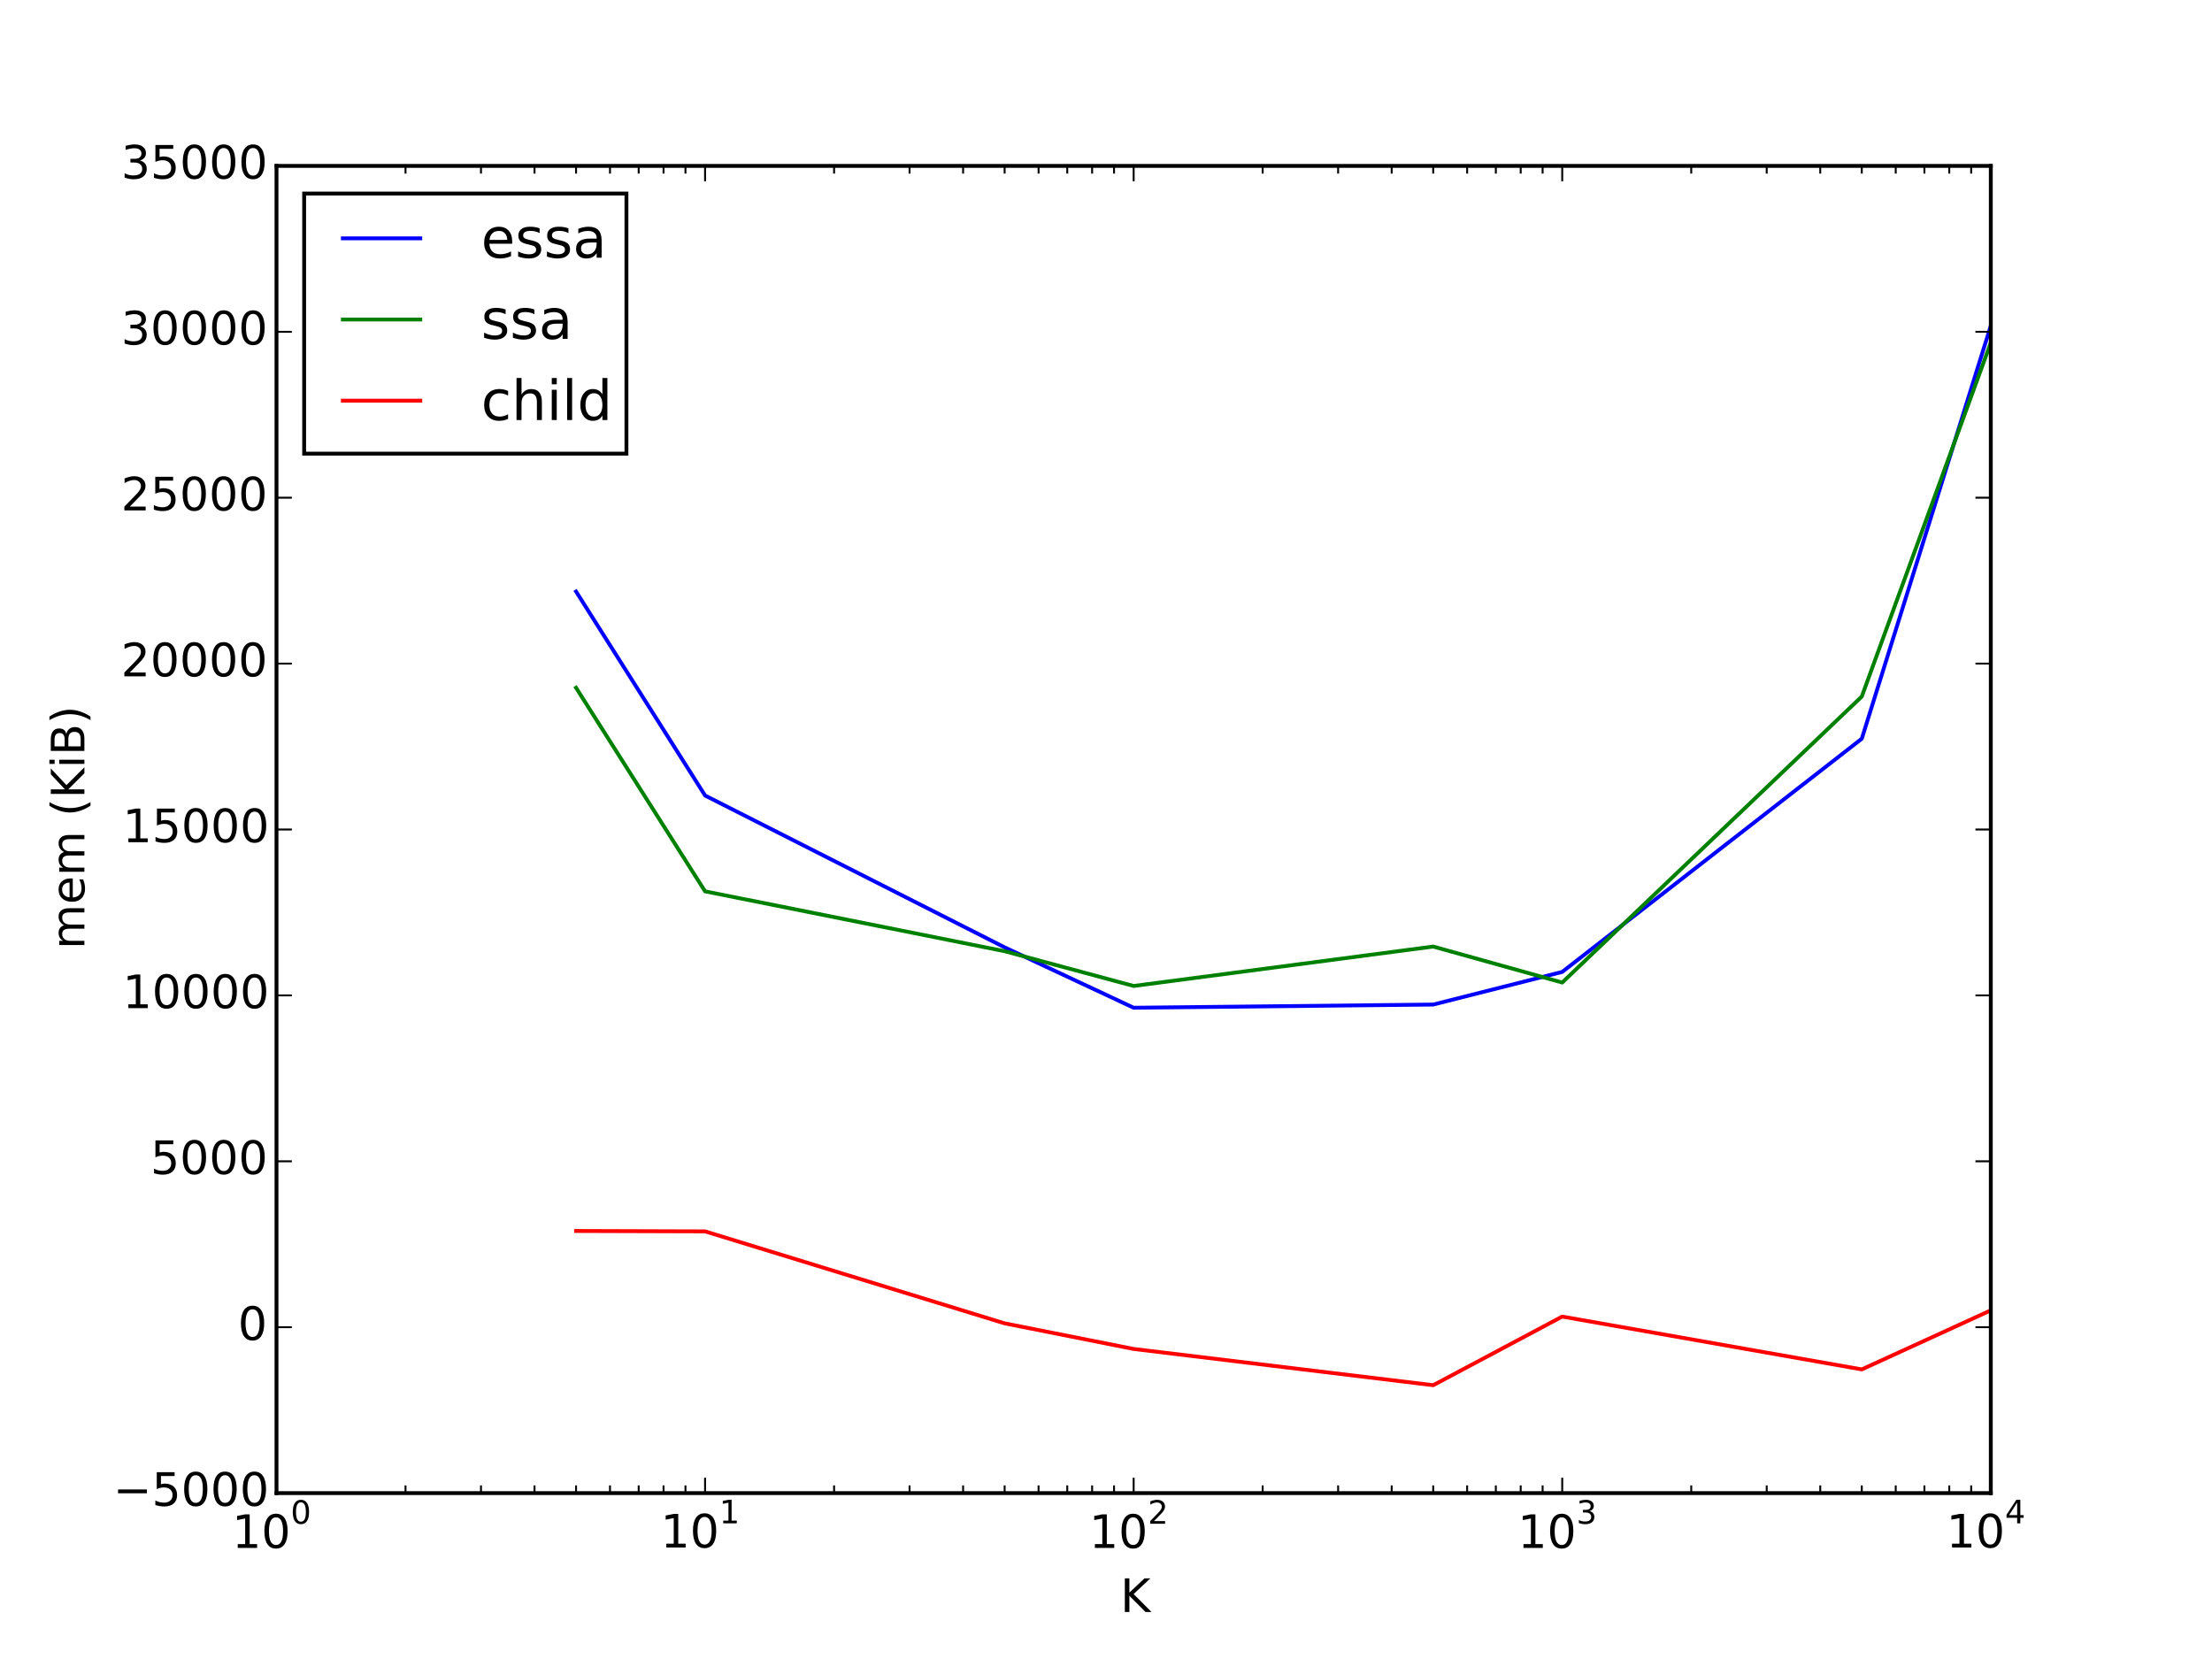
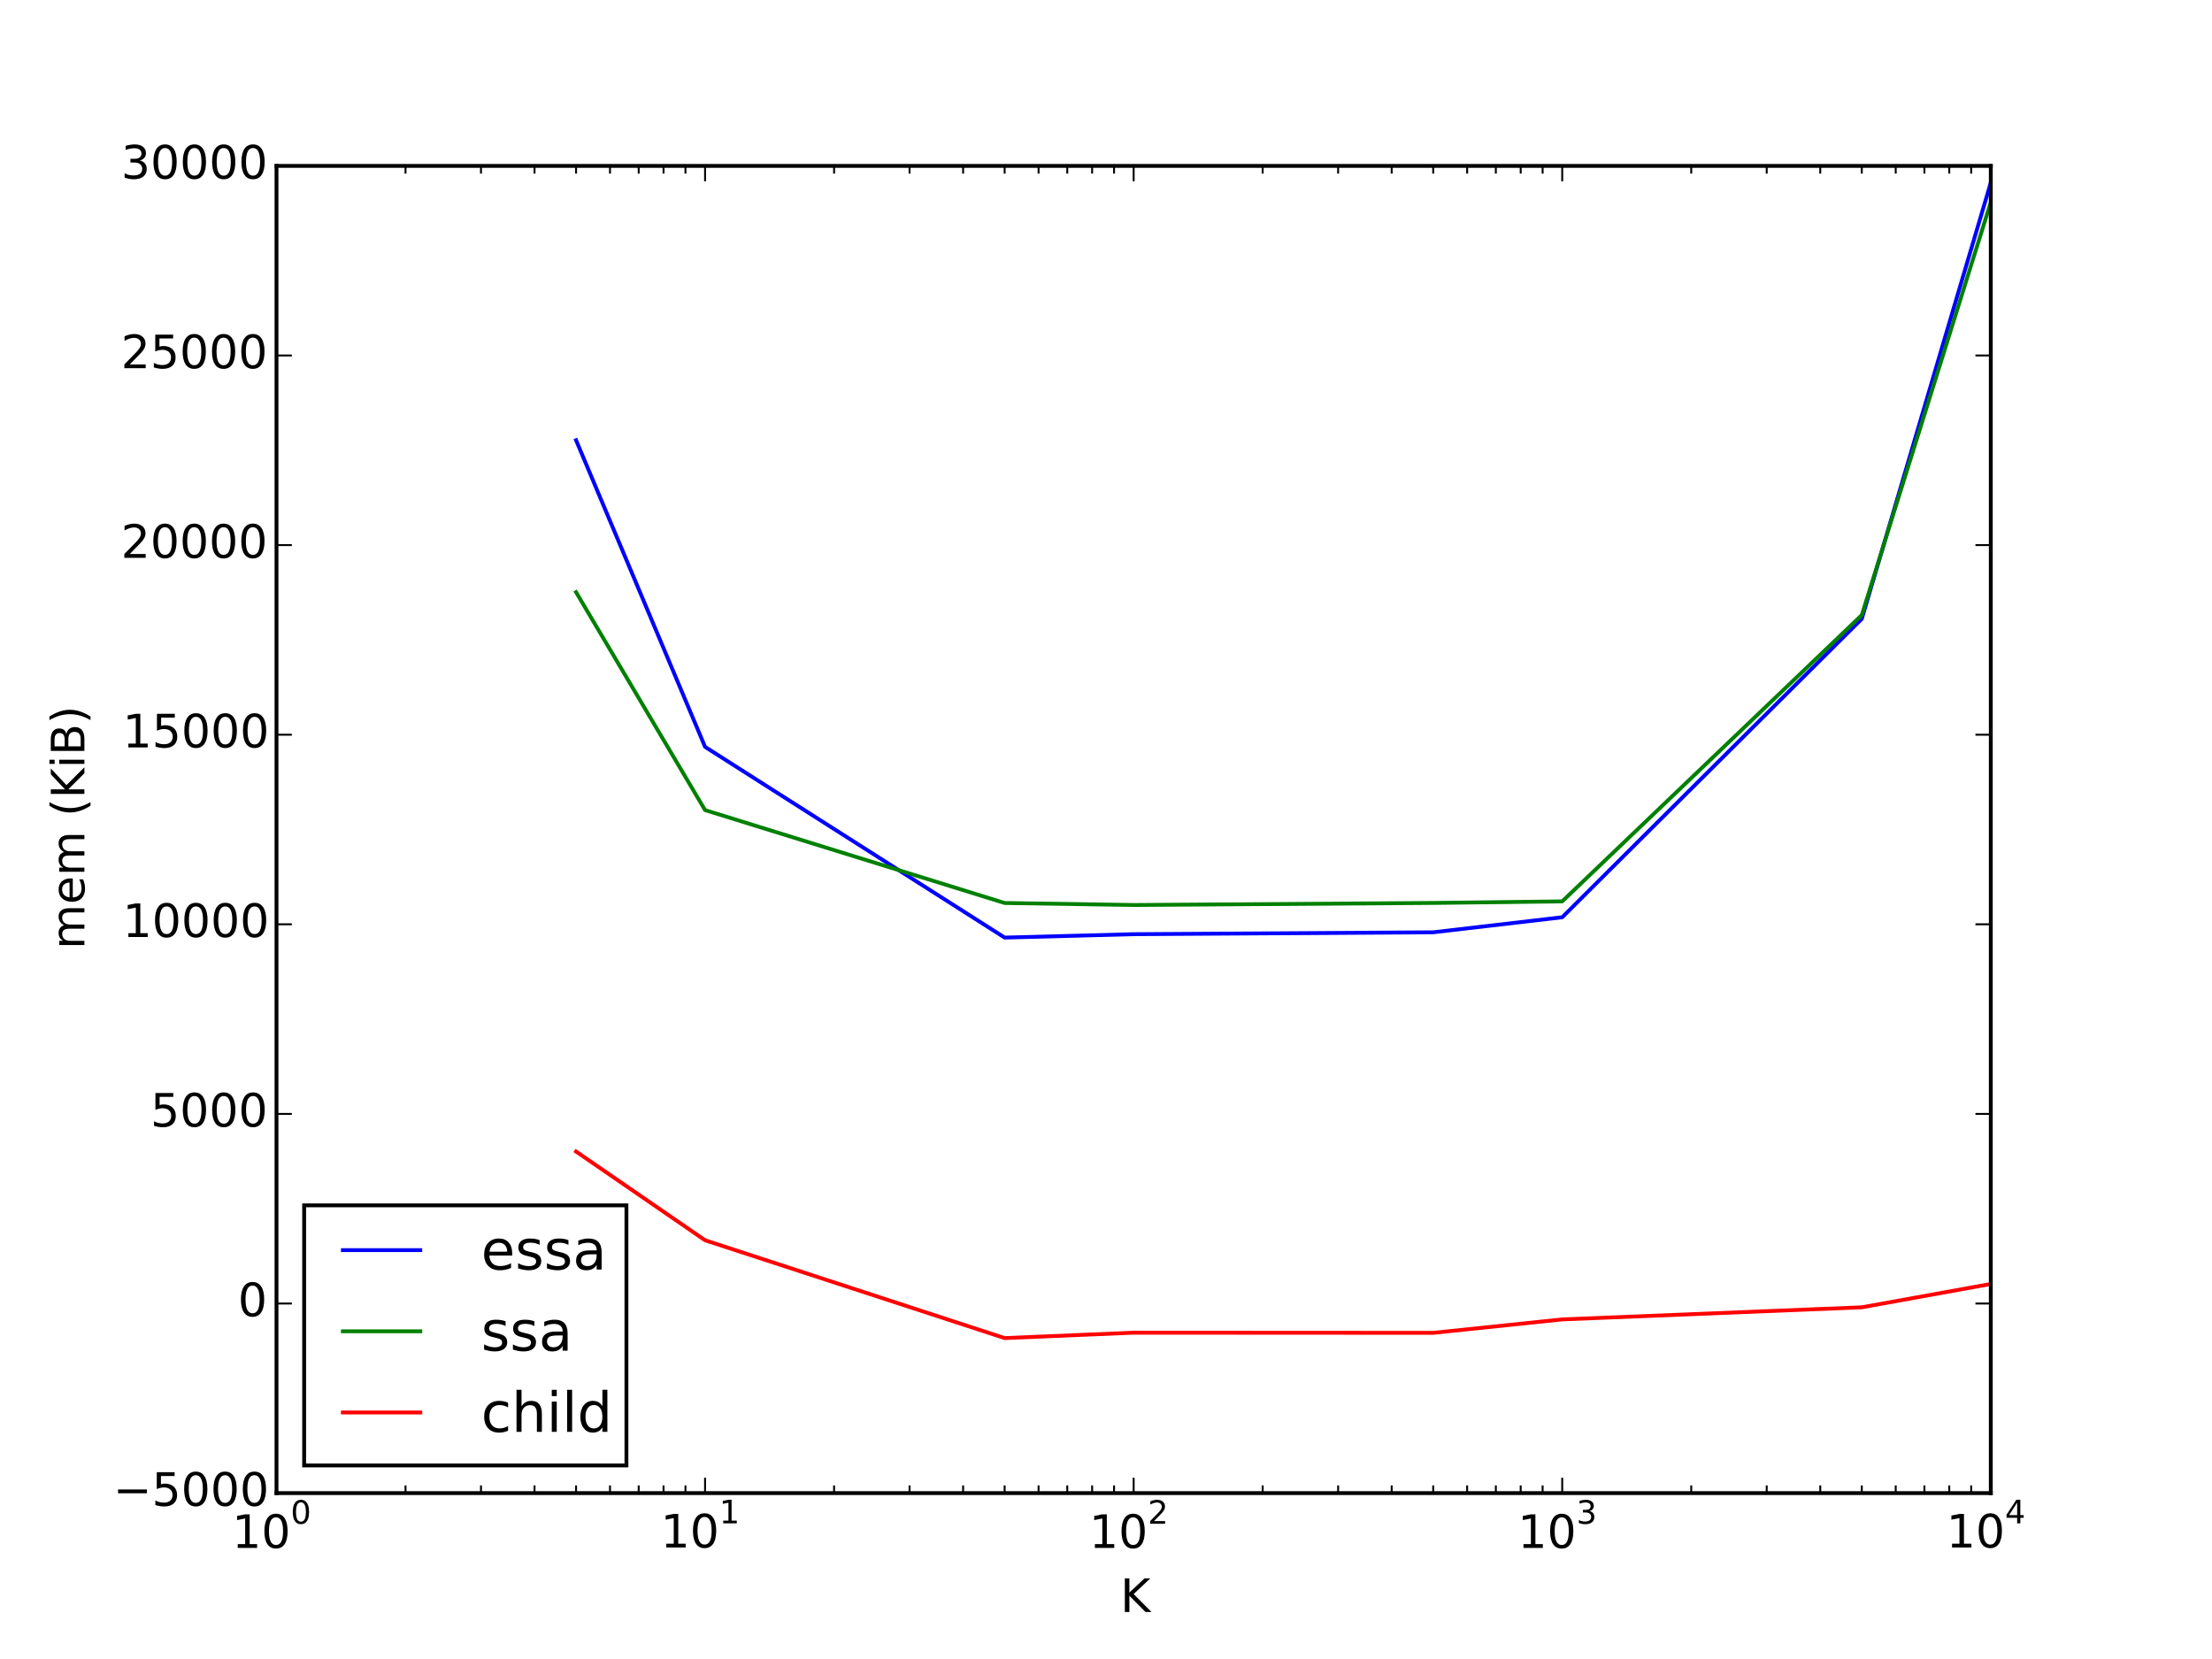
<svg xmlns="http://www.w3.org/2000/svg" xmlns:xlink="http://www.w3.org/1999/xlink" height="432pt" version="1.1" viewBox="0 0 576 432" width="576pt">
  <defs>
    <style type="text/css">
*{stroke-linecap:butt;stroke-linejoin:round;}
  </style>
  </defs>
  <g id="figure_1">
    <g id="patch_1">
      <path d=" M0 432 L576 432 L576 0 L0 0 z " style="fill:#ffffff;" />
    </g>
    <g id="axes_1">
      <g id="patch_2">
        <path d=" M72 388.8 L518.4 388.8 L518.4 43.2 L72 43.2 z " style="fill:#ffffff;" />
      </g>
      <g id="line2d_1">
-         <path clip-path="url(#p7ff5b81e1d)" d=" M150.005 154.034 L183.6 207.153 L261.605 246.689 L295.2 262.414 L373.205 261.585 L406.8 253.083 L484.805 192.361 L518.4 84.845" style="fill:none;stroke:#0000ff;stroke-linecap:square;" />
+         <path clip-path="url(#p7ff5b81e1d)" d=" M150.005 114.627 L183.6 194.49 L261.605 244.146 L295.2 243.261 L373.205 242.767 L406.8 238.853 L484.805 161.15 L518.4 47.56" style="fill:none;stroke:#0000ff;stroke-linecap:square;" />
      </g>
      <g id="line2d_2">
-         <path clip-path="url(#p7ff5b81e1d)" d=" M150.005 179.09 L183.6 232.105 L261.605 247.692 L295.2 256.746 L373.205 246.482 L406.8 255.848 L484.805 181.371 L518.4 89.234" style="fill:none;stroke:#008000;stroke-linecap:square;" />
+         <path clip-path="url(#p7ff5b81e1d)" d=" M150.005 154.199 L183.6 210.952 L261.605 235.14 L295.2 235.662 L373.205 235.125 L406.8 234.714 L484.805 160.159 L518.4 52.648" style="fill:none;stroke:#008000;stroke-linecap:square;" />
      </g>
      <g id="line2d_3">
-         <path clip-path="url(#p7ff5b81e1d)" d=" M150.005 320.544 L183.6 320.648 L261.605 344.598 L295.2 351.268 L373.205 360.703 L406.8 342.835 L484.805 356.59 L518.4 341.211" style="fill:none;stroke:#ff0000;stroke-linecap:square;" />
+         <path clip-path="url(#p7ff5b81e1d)" d=" M150.005 299.856 L183.6 322.966 L261.605 348.434 L295.2 347.028 L373.205 347.071 L406.8 343.568 L484.805 340.42 L518.4 334.341" style="fill:none;stroke:#ff0000;stroke-linecap:square;" />
      </g>
      <g id="patch_3">
        <path d=" M72 43.2 L518.4 43.2" style="fill:none;stroke:#000000;stroke-linecap:square;stroke-linejoin:miter;" />
      </g>
      <g id="patch_4">
        <path d=" M518.4 388.8 L518.4 43.2" style="fill:none;stroke:#000000;stroke-linecap:square;stroke-linejoin:miter;" />
      </g>
      <g id="patch_5">
        <path d=" M72 388.8 L518.4 388.8" style="fill:none;stroke:#000000;stroke-linecap:square;stroke-linejoin:miter;" />
      </g>
      <g id="patch_6">
        <path d=" M72 388.8 L72 43.2" style="fill:none;stroke:#000000;stroke-linecap:square;stroke-linejoin:miter;" />
      </g>
      <g id="matplotlib.axis_1">
        <g id="xtick_1">
          <g id="line2d_4">
            <defs>
              <path d=" M0 0 L0 -4" id="m93b0483c22" style="stroke:#000000;stroke-width:0.5;" />
            </defs>
            <g>
              <use style="stroke:#000000;stroke-width:0.5;" x="72.0" xlink:href="#m93b0483c22" y="388.8" />
            </g>
          </g>
          <g id="line2d_5">
            <defs>
              <path d=" M0 0 L0 4" id="m741efc42ff" style="stroke:#000000;stroke-width:0.5;" />
            </defs>
            <g>
              <use style="stroke:#000000;stroke-width:0.5;" x="72.0" xlink:href="#m741efc42ff" y="43.2" />
            </g>
          </g>
          <g id="text_1">
            <defs>
              <path d=" M31.781 66.406 Q24.172 66.406 20.328 58.906 Q16.5 51.422 16.5 36.375 Q16.5 21.391 20.328 13.891 Q24.172 6.391 31.781 6.391 Q39.453 6.391 43.281 13.891 Q47.125 21.391 47.125 36.375 Q47.125 51.422 43.281 58.906 Q39.453 66.406 31.781 66.406 M31.781 74.219 Q44.047 74.219 50.516 64.516 Q56.984 54.828 56.984 36.375 Q56.984 17.969 50.516 8.266 Q44.047 -1.422 31.781 -1.422 Q19.531 -1.422 13.062 8.266 Q6.594 17.969 6.594 36.375 Q6.594 54.828 13.062 64.516 Q19.531 74.219 31.781 74.219" id="BitstreamVeraSans-Roman-30" />
              <path d=" M12.406 8.297 L28.516 8.297 L28.516 63.922 L10.984 60.406 L10.984 69.391 L28.422 72.906 L38.281 72.906 L38.281 8.297 L54.391 8.297 L54.391 0 L12.406 0 z " id="BitstreamVeraSans-Roman-31" />
            </defs>
            <g transform="translate(60.42 403.1444)scale(0.12 -0.12)">
              <use transform="translate(0.0 0.546875)" xlink:href="#BitstreamVeraSans-Roman-31" />
              <use transform="translate(63.62305 0.546875)" xlink:href="#BitstreamVeraSans-Roman-30" />
              <use transform="translate(127.2461 53.04688)scale(0.7)" xlink:href="#BitstreamVeraSans-Roman-30" />
            </g>
          </g>
        </g>
        <g id="xtick_2">
          <g id="line2d_6">
            <g>
              <use style="stroke:#000000;stroke-width:0.5;" x="183.6" xlink:href="#m93b0483c22" y="388.8" />
            </g>
          </g>
          <g id="line2d_7">
            <g>
              <use style="stroke:#000000;stroke-width:0.5;" x="183.6" xlink:href="#m741efc42ff" y="43.2" />
            </g>
          </g>
          <g id="text_2">
            <g transform="translate(172.02 403.0244)scale(0.12 -0.12)">
              <use transform="translate(0.0 0.465625)" xlink:href="#BitstreamVeraSans-Roman-31" />
              <use transform="translate(63.62305 0.465625)" xlink:href="#BitstreamVeraSans-Roman-30" />
              <use transform="translate(127.2461 52.96563)scale(0.7)" xlink:href="#BitstreamVeraSans-Roman-31" />
            </g>
          </g>
        </g>
        <g id="xtick_3">
          <g id="line2d_8">
            <g>
              <use style="stroke:#000000;stroke-width:0.5;" x="295.2" xlink:href="#m93b0483c22" y="388.8" />
            </g>
          </g>
          <g id="line2d_9">
            <g>
              <use style="stroke:#000000;stroke-width:0.5;" x="295.2" xlink:href="#m741efc42ff" y="43.2" />
            </g>
          </g>
          <g id="text_3">
            <defs>
              <path d=" M19.188 8.297 L53.609 8.297 L53.609 0 L7.328 0 L7.328 8.297 Q12.938 14.109 22.625 23.891 Q32.328 33.688 34.812 36.531 Q39.547 41.844 41.422 45.531 Q43.312 49.219 43.312 52.781 Q43.312 58.594 39.234 62.25 Q35.156 65.922 28.609 65.922 Q23.969 65.922 18.812 64.312 Q13.672 62.703 7.812 59.422 L7.812 69.391 Q13.766 71.781 18.938 73 Q24.125 74.219 28.422 74.219 Q39.75 74.219 46.484 68.547 Q53.219 62.891 53.219 53.422 Q53.219 48.922 51.531 44.891 Q49.859 40.875 45.406 35.406 Q44.188 33.984 37.641 27.219 Q31.109 20.453 19.188 8.297" id="BitstreamVeraSans-Roman-32" />
            </defs>
            <g transform="translate(283.62 403.1444)scale(0.12 -0.12)">
              <use transform="translate(0.0 0.546875)" xlink:href="#BitstreamVeraSans-Roman-31" />
              <use transform="translate(63.62305 0.546875)" xlink:href="#BitstreamVeraSans-Roman-30" />
              <use transform="translate(127.2461 53.04688)scale(0.7)" xlink:href="#BitstreamVeraSans-Roman-32" />
            </g>
          </g>
        </g>
        <g id="xtick_4">
          <g id="line2d_10">
            <g>
              <use style="stroke:#000000;stroke-width:0.5;" x="406.8" xlink:href="#m93b0483c22" y="388.8" />
            </g>
          </g>
          <g id="line2d_11">
            <g>
              <use style="stroke:#000000;stroke-width:0.5;" x="406.8" xlink:href="#m741efc42ff" y="43.2" />
            </g>
          </g>
          <g id="text_4">
            <defs>
              <path d=" M40.578 39.312 Q47.656 37.797 51.625 33 Q55.609 28.219 55.609 21.188 Q55.609 10.406 48.188 4.484 Q40.766 -1.422 27.094 -1.422 Q22.516 -1.422 17.656 -0.516 Q12.797 0.391 7.625 2.203 L7.625 11.719 Q11.719 9.328 16.594 8.109 Q21.484 6.891 26.812 6.891 Q36.078 6.891 40.938 10.547 Q45.797 14.203 45.797 21.188 Q45.797 27.641 41.281 31.266 Q36.766 34.906 28.719 34.906 L20.219 34.906 L20.219 43.016 L29.109 43.016 Q36.375 43.016 40.234 45.922 Q44.094 48.828 44.094 54.297 Q44.094 59.906 40.109 62.906 Q36.141 65.922 28.719 65.922 Q24.656 65.922 20.016 65.031 Q15.375 64.156 9.812 62.312 L9.812 71.094 Q15.438 72.656 20.344 73.438 Q25.25 74.219 29.594 74.219 Q40.828 74.219 47.359 69.109 Q53.906 64.016 53.906 55.328 Q53.906 49.266 50.438 45.094 Q46.969 40.922 40.578 39.312" id="BitstreamVeraSans-Roman-33" />
            </defs>
            <g transform="translate(395.22 403.1444)scale(0.12 -0.12)">
              <use transform="translate(0.0 0.546875)" xlink:href="#BitstreamVeraSans-Roman-31" />
              <use transform="translate(63.62305 0.546875)" xlink:href="#BitstreamVeraSans-Roman-30" />
              <use transform="translate(127.2461 53.04688)scale(0.7)" xlink:href="#BitstreamVeraSans-Roman-33" />
            </g>
          </g>
        </g>
        <g id="xtick_5">
          <g id="line2d_12">
            <g>
              <use style="stroke:#000000;stroke-width:0.5;" x="518.4" xlink:href="#m93b0483c22" y="388.8" />
            </g>
          </g>
          <g id="line2d_13">
            <g>
              <use style="stroke:#000000;stroke-width:0.5;" x="518.4" xlink:href="#m741efc42ff" y="43.2" />
            </g>
          </g>
          <g id="text_5">
            <defs>
              <path d=" M37.797 64.312 L12.891 25.391 L37.797 25.391 z  M35.203 72.906 L47.609 72.906 L47.609 25.391 L58.016 25.391 L58.016 17.188 L47.609 17.188 L47.609 0 L37.797 0 L37.797 17.188 L4.891 17.188 L4.891 26.703 z " id="BitstreamVeraSans-Roman-34" />
            </defs>
            <g transform="translate(506.82 403.0244)scale(0.12 -0.12)">
              <use transform="translate(0.0 0.465625)" xlink:href="#BitstreamVeraSans-Roman-31" />
              <use transform="translate(63.62305 0.465625)" xlink:href="#BitstreamVeraSans-Roman-30" />
              <use transform="translate(127.2461 52.96563)scale(0.7)" xlink:href="#BitstreamVeraSans-Roman-34" />
            </g>
          </g>
        </g>
        <g id="xtick_6">
          <g id="line2d_14">
            <defs>
              <path d=" M0 0 L0 -2" id="m177f7580d0" style="stroke:#000000;stroke-width:0.5;" />
            </defs>
            <g>
              <use style="stroke:#000000;stroke-width:0.5;" x="105.595" xlink:href="#m177f7580d0" y="388.8" />
            </g>
          </g>
          <g id="line2d_15">
            <defs>
              <path d=" M0 0 L0 2" id="m5284c7e2a0" style="stroke:#000000;stroke-width:0.5;" />
            </defs>
            <g>
              <use style="stroke:#000000;stroke-width:0.5;" x="105.595" xlink:href="#m5284c7e2a0" y="43.2" />
            </g>
          </g>
        </g>
        <g id="xtick_7">
          <g id="line2d_16">
            <g>
              <use style="stroke:#000000;stroke-width:0.5;" x="125.247" xlink:href="#m177f7580d0" y="388.8" />
            </g>
          </g>
          <g id="line2d_17">
            <g>
              <use style="stroke:#000000;stroke-width:0.5;" x="125.247" xlink:href="#m5284c7e2a0" y="43.2" />
            </g>
          </g>
        </g>
        <g id="xtick_8">
          <g id="line2d_18">
            <g>
              <use style="stroke:#000000;stroke-width:0.5;" x="139.19" xlink:href="#m177f7580d0" y="388.8" />
            </g>
          </g>
          <g id="line2d_19">
            <g>
              <use style="stroke:#000000;stroke-width:0.5;" x="139.19" xlink:href="#m5284c7e2a0" y="43.2" />
            </g>
          </g>
        </g>
        <g id="xtick_9">
          <g id="line2d_20">
            <g>
              <use style="stroke:#000000;stroke-width:0.5;" x="150.005" xlink:href="#m177f7580d0" y="388.8" />
            </g>
          </g>
          <g id="line2d_21">
            <g>
              <use style="stroke:#000000;stroke-width:0.5;" x="150.005" xlink:href="#m5284c7e2a0" y="43.2" />
            </g>
          </g>
        </g>
        <g id="xtick_10">
          <g id="line2d_22">
            <g>
              <use style="stroke:#000000;stroke-width:0.5;" x="158.842" xlink:href="#m177f7580d0" y="388.8" />
            </g>
          </g>
          <g id="line2d_23">
            <g>
              <use style="stroke:#000000;stroke-width:0.5;" x="158.842" xlink:href="#m5284c7e2a0" y="43.2" />
            </g>
          </g>
        </g>
        <g id="xtick_11">
          <g id="line2d_24">
            <g>
              <use style="stroke:#000000;stroke-width:0.5;" x="166.313" xlink:href="#m177f7580d0" y="388.8" />
            </g>
          </g>
          <g id="line2d_25">
            <g>
              <use style="stroke:#000000;stroke-width:0.5;" x="166.313" xlink:href="#m5284c7e2a0" y="43.2" />
            </g>
          </g>
        </g>
        <g id="xtick_12">
          <g id="line2d_26">
            <g>
              <use style="stroke:#000000;stroke-width:0.5;" x="172.785" xlink:href="#m177f7580d0" y="388.8" />
            </g>
          </g>
          <g id="line2d_27">
            <g>
              <use style="stroke:#000000;stroke-width:0.5;" x="172.785" xlink:href="#m5284c7e2a0" y="43.2" />
            </g>
          </g>
        </g>
        <g id="xtick_13">
          <g id="line2d_28">
            <g>
              <use style="stroke:#000000;stroke-width:0.5;" x="178.493" xlink:href="#m177f7580d0" y="388.8" />
            </g>
          </g>
          <g id="line2d_29">
            <g>
              <use style="stroke:#000000;stroke-width:0.5;" x="178.493" xlink:href="#m5284c7e2a0" y="43.2" />
            </g>
          </g>
        </g>
        <g id="xtick_14">
          <g id="line2d_30">
            <g>
              <use style="stroke:#000000;stroke-width:0.5;" x="217.195" xlink:href="#m177f7580d0" y="388.8" />
            </g>
          </g>
          <g id="line2d_31">
            <g>
              <use style="stroke:#000000;stroke-width:0.5;" x="217.195" xlink:href="#m5284c7e2a0" y="43.2" />
            </g>
          </g>
        </g>
        <g id="xtick_15">
          <g id="line2d_32">
            <g>
              <use style="stroke:#000000;stroke-width:0.5;" x="236.847" xlink:href="#m177f7580d0" y="388.8" />
            </g>
          </g>
          <g id="line2d_33">
            <g>
              <use style="stroke:#000000;stroke-width:0.5;" x="236.847" xlink:href="#m5284c7e2a0" y="43.2" />
            </g>
          </g>
        </g>
        <g id="xtick_16">
          <g id="line2d_34">
            <g>
              <use style="stroke:#000000;stroke-width:0.5;" x="250.79" xlink:href="#m177f7580d0" y="388.8" />
            </g>
          </g>
          <g id="line2d_35">
            <g>
              <use style="stroke:#000000;stroke-width:0.5;" x="250.79" xlink:href="#m5284c7e2a0" y="43.2" />
            </g>
          </g>
        </g>
        <g id="xtick_17">
          <g id="line2d_36">
            <g>
              <use style="stroke:#000000;stroke-width:0.5;" x="261.605" xlink:href="#m177f7580d0" y="388.8" />
            </g>
          </g>
          <g id="line2d_37">
            <g>
              <use style="stroke:#000000;stroke-width:0.5;" x="261.605" xlink:href="#m5284c7e2a0" y="43.2" />
            </g>
          </g>
        </g>
        <g id="xtick_18">
          <g id="line2d_38">
            <g>
              <use style="stroke:#000000;stroke-width:0.5;" x="270.442" xlink:href="#m177f7580d0" y="388.8" />
            </g>
          </g>
          <g id="line2d_39">
            <g>
              <use style="stroke:#000000;stroke-width:0.5;" x="270.442" xlink:href="#m5284c7e2a0" y="43.2" />
            </g>
          </g>
        </g>
        <g id="xtick_19">
          <g id="line2d_40">
            <g>
              <use style="stroke:#000000;stroke-width:0.5;" x="277.913" xlink:href="#m177f7580d0" y="388.8" />
            </g>
          </g>
          <g id="line2d_41">
            <g>
              <use style="stroke:#000000;stroke-width:0.5;" x="277.913" xlink:href="#m5284c7e2a0" y="43.2" />
            </g>
          </g>
        </g>
        <g id="xtick_20">
          <g id="line2d_42">
            <g>
              <use style="stroke:#000000;stroke-width:0.5;" x="284.385" xlink:href="#m177f7580d0" y="388.8" />
            </g>
          </g>
          <g id="line2d_43">
            <g>
              <use style="stroke:#000000;stroke-width:0.5;" x="284.385" xlink:href="#m5284c7e2a0" y="43.2" />
            </g>
          </g>
        </g>
        <g id="xtick_21">
          <g id="line2d_44">
            <g>
              <use style="stroke:#000000;stroke-width:0.5;" x="290.093" xlink:href="#m177f7580d0" y="388.8" />
            </g>
          </g>
          <g id="line2d_45">
            <g>
              <use style="stroke:#000000;stroke-width:0.5;" x="290.093" xlink:href="#m5284c7e2a0" y="43.2" />
            </g>
          </g>
        </g>
        <g id="xtick_22">
          <g id="line2d_46">
            <g>
              <use style="stroke:#000000;stroke-width:0.5;" x="328.795" xlink:href="#m177f7580d0" y="388.8" />
            </g>
          </g>
          <g id="line2d_47">
            <g>
              <use style="stroke:#000000;stroke-width:0.5;" x="328.795" xlink:href="#m5284c7e2a0" y="43.2" />
            </g>
          </g>
        </g>
        <g id="xtick_23">
          <g id="line2d_48">
            <g>
              <use style="stroke:#000000;stroke-width:0.5;" x="348.447" xlink:href="#m177f7580d0" y="388.8" />
            </g>
          </g>
          <g id="line2d_49">
            <g>
              <use style="stroke:#000000;stroke-width:0.5;" x="348.447" xlink:href="#m5284c7e2a0" y="43.2" />
            </g>
          </g>
        </g>
        <g id="xtick_24">
          <g id="line2d_50">
            <g>
              <use style="stroke:#000000;stroke-width:0.5;" x="362.39" xlink:href="#m177f7580d0" y="388.8" />
            </g>
          </g>
          <g id="line2d_51">
            <g>
              <use style="stroke:#000000;stroke-width:0.5;" x="362.39" xlink:href="#m5284c7e2a0" y="43.2" />
            </g>
          </g>
        </g>
        <g id="xtick_25">
          <g id="line2d_52">
            <g>
              <use style="stroke:#000000;stroke-width:0.5;" x="373.205" xlink:href="#m177f7580d0" y="388.8" />
            </g>
          </g>
          <g id="line2d_53">
            <g>
              <use style="stroke:#000000;stroke-width:0.5;" x="373.205" xlink:href="#m5284c7e2a0" y="43.2" />
            </g>
          </g>
        </g>
        <g id="xtick_26">
          <g id="line2d_54">
            <g>
              <use style="stroke:#000000;stroke-width:0.5;" x="382.042" xlink:href="#m177f7580d0" y="388.8" />
            </g>
          </g>
          <g id="line2d_55">
            <g>
              <use style="stroke:#000000;stroke-width:0.5;" x="382.042" xlink:href="#m5284c7e2a0" y="43.2" />
            </g>
          </g>
        </g>
        <g id="xtick_27">
          <g id="line2d_56">
            <g>
              <use style="stroke:#000000;stroke-width:0.5;" x="389.513" xlink:href="#m177f7580d0" y="388.8" />
            </g>
          </g>
          <g id="line2d_57">
            <g>
              <use style="stroke:#000000;stroke-width:0.5;" x="389.513" xlink:href="#m5284c7e2a0" y="43.2" />
            </g>
          </g>
        </g>
        <g id="xtick_28">
          <g id="line2d_58">
            <g>
              <use style="stroke:#000000;stroke-width:0.5;" x="395.985" xlink:href="#m177f7580d0" y="388.8" />
            </g>
          </g>
          <g id="line2d_59">
            <g>
              <use style="stroke:#000000;stroke-width:0.5;" x="395.985" xlink:href="#m5284c7e2a0" y="43.2" />
            </g>
          </g>
        </g>
        <g id="xtick_29">
          <g id="line2d_60">
            <g>
              <use style="stroke:#000000;stroke-width:0.5;" x="401.693" xlink:href="#m177f7580d0" y="388.8" />
            </g>
          </g>
          <g id="line2d_61">
            <g>
              <use style="stroke:#000000;stroke-width:0.5;" x="401.693" xlink:href="#m5284c7e2a0" y="43.2" />
            </g>
          </g>
        </g>
        <g id="xtick_30">
          <g id="line2d_62">
            <g>
              <use style="stroke:#000000;stroke-width:0.5;" x="440.395" xlink:href="#m177f7580d0" y="388.8" />
            </g>
          </g>
          <g id="line2d_63">
            <g>
              <use style="stroke:#000000;stroke-width:0.5;" x="440.395" xlink:href="#m5284c7e2a0" y="43.2" />
            </g>
          </g>
        </g>
        <g id="xtick_31">
          <g id="line2d_64">
            <g>
              <use style="stroke:#000000;stroke-width:0.5;" x="460.047" xlink:href="#m177f7580d0" y="388.8" />
            </g>
          </g>
          <g id="line2d_65">
            <g>
              <use style="stroke:#000000;stroke-width:0.5;" x="460.047" xlink:href="#m5284c7e2a0" y="43.2" />
            </g>
          </g>
        </g>
        <g id="xtick_32">
          <g id="line2d_66">
            <g>
              <use style="stroke:#000000;stroke-width:0.5;" x="473.99" xlink:href="#m177f7580d0" y="388.8" />
            </g>
          </g>
          <g id="line2d_67">
            <g>
              <use style="stroke:#000000;stroke-width:0.5;" x="473.99" xlink:href="#m5284c7e2a0" y="43.2" />
            </g>
          </g>
        </g>
        <g id="xtick_33">
          <g id="line2d_68">
            <g>
              <use style="stroke:#000000;stroke-width:0.5;" x="484.805" xlink:href="#m177f7580d0" y="388.8" />
            </g>
          </g>
          <g id="line2d_69">
            <g>
              <use style="stroke:#000000;stroke-width:0.5;" x="484.805" xlink:href="#m5284c7e2a0" y="43.2" />
            </g>
          </g>
        </g>
        <g id="xtick_34">
          <g id="line2d_70">
            <g>
              <use style="stroke:#000000;stroke-width:0.5;" x="493.642" xlink:href="#m177f7580d0" y="388.8" />
            </g>
          </g>
          <g id="line2d_71">
            <g>
              <use style="stroke:#000000;stroke-width:0.5;" x="493.642" xlink:href="#m5284c7e2a0" y="43.2" />
            </g>
          </g>
        </g>
        <g id="xtick_35">
          <g id="line2d_72">
            <g>
              <use style="stroke:#000000;stroke-width:0.5;" x="501.113" xlink:href="#m177f7580d0" y="388.8" />
            </g>
          </g>
          <g id="line2d_73">
            <g>
              <use style="stroke:#000000;stroke-width:0.5;" x="501.113" xlink:href="#m5284c7e2a0" y="43.2" />
            </g>
          </g>
        </g>
        <g id="xtick_36">
          <g id="line2d_74">
            <g>
              <use style="stroke:#000000;stroke-width:0.5;" x="507.585" xlink:href="#m177f7580d0" y="388.8" />
            </g>
          </g>
          <g id="line2d_75">
            <g>
              <use style="stroke:#000000;stroke-width:0.5;" x="507.585" xlink:href="#m5284c7e2a0" y="43.2" />
            </g>
          </g>
        </g>
        <g id="xtick_37">
          <g id="line2d_76">
            <g>
              <use style="stroke:#000000;stroke-width:0.5;" x="513.293" xlink:href="#m177f7580d0" y="388.8" />
            </g>
          </g>
          <g id="line2d_77">
            <g>
              <use style="stroke:#000000;stroke-width:0.5;" x="513.293" xlink:href="#m5284c7e2a0" y="43.2" />
            </g>
          </g>
        </g>
        <g id="text_6">
          <defs>
            <path d=" M9.812 72.906 L19.672 72.906 L19.672 42.094 L52.391 72.906 L65.094 72.906 L28.906 38.922 L67.672 0 L54.688 0 L19.672 35.109 L19.672 0 L9.812 0 z " id="BitstreamVeraSans-Roman-4b" />
          </defs>
          <g transform="translate(291.7284 419.7581)scale(0.12 -0.12)">
            <use xlink:href="#BitstreamVeraSans-Roman-4b" />
          </g>
        </g>
      </g>
      <g id="matplotlib.axis_2">
        <g id="ytick_1">
          <g id="line2d_78">
            <defs>
              <path d=" M0 0 L4 0" id="m728421d6d4" style="stroke:#000000;stroke-width:0.5;" />
            </defs>
            <g>
              <use style="stroke:#000000;stroke-width:0.5;" x="72.0" xlink:href="#m728421d6d4" y="388.8" />
            </g>
          </g>
          <g id="line2d_79">
            <defs>
              <path d=" M0 0 L-4 0" id="mcb0005524f" style="stroke:#000000;stroke-width:0.5;" />
            </defs>
            <g>
              <use style="stroke:#000000;stroke-width:0.5;" x="518.4" xlink:href="#mcb0005524f" y="388.8" />
            </g>
          </g>
          <g id="text_7">
            <defs>
              <path d=" M10.594 35.5 L73.188 35.5 L73.188 27.203 L10.594 27.203 z " id="BitstreamVeraSans-Roman-2212" />
              <path d=" M10.797 72.906 L49.516 72.906 L49.516 64.594 L19.828 64.594 L19.828 46.734 Q21.969 47.469 24.109 47.828 Q26.266 48.188 28.422 48.188 Q40.625 48.188 47.75 41.5 Q54.891 34.812 54.891 23.391 Q54.891 11.625 47.562 5.094 Q40.234 -1.422 26.906 -1.422 Q22.312 -1.422 17.547 -0.641 Q12.797 0.141 7.719 1.703 L7.719 11.625 Q12.109 9.234 16.797 8.062 Q21.484 6.891 26.703 6.891 Q35.156 6.891 40.078 11.328 Q45.016 15.766 45.016 23.391 Q45.016 31 40.078 35.438 Q35.156 39.891 26.703 39.891 Q22.75 39.891 18.812 39.016 Q14.891 38.141 10.797 36.281 z " id="BitstreamVeraSans-Roman-35" />
            </defs>
            <g transform="translate(29.4725 392.1112)scale(0.12 -0.12)">
              <use xlink:href="#BitstreamVeraSans-Roman-2212" />
              <use x="83.789" xlink:href="#BitstreamVeraSans-Roman-35" />
              <use x="147.412" xlink:href="#BitstreamVeraSans-Roman-30" />
              <use x="211.035" xlink:href="#BitstreamVeraSans-Roman-30" />
              <use x="274.658" xlink:href="#BitstreamVeraSans-Roman-30" />
            </g>
          </g>
        </g>
        <g id="ytick_2">
          <g id="line2d_80">
            <g>
-               <use style="stroke:#000000;stroke-width:0.5;" x="72.0" xlink:href="#m728421d6d4" y="345.6" />
+               <use style="stroke:#000000;stroke-width:0.5;" x="72.0" xlink:href="#m728421d6d4" y="339.429" />
            </g>
          </g>
          <g id="line2d_81">
            <g>
-               <use style="stroke:#000000;stroke-width:0.5;" x="518.4" xlink:href="#mcb0005524f" y="345.6" />
+               <use style="stroke:#000000;stroke-width:0.5;" x="518.4" xlink:href="#mcb0005524f" y="339.429" />
            </g>
          </g>
          <g id="text_8">
-             <g transform="translate(61.95312 348.9112)scale(0.12 -0.12)">
+             <g transform="translate(61.95312 342.7398)scale(0.12 -0.12)">
              <use xlink:href="#BitstreamVeraSans-Roman-30" />
            </g>
          </g>
        </g>
        <g id="ytick_3">
          <g id="line2d_82">
            <g>
-               <use style="stroke:#000000;stroke-width:0.5;" x="72.0" xlink:href="#m728421d6d4" y="302.4" />
+               <use style="stroke:#000000;stroke-width:0.5;" x="72.0" xlink:href="#m728421d6d4" y="290.057" />
            </g>
          </g>
          <g id="line2d_83">
            <g>
-               <use style="stroke:#000000;stroke-width:0.5;" x="518.4" xlink:href="#mcb0005524f" y="302.4" />
+               <use style="stroke:#000000;stroke-width:0.5;" x="518.4" xlink:href="#mcb0005524f" y="290.057" />
            </g>
          </g>
          <g id="text_9">
-             <g transform="translate(39.18312 305.7113)scale(0.12 -0.12)">
+             <g transform="translate(39.18312 293.3684)scale(0.12 -0.12)">
              <use xlink:href="#BitstreamVeraSans-Roman-35" />
              <use x="63.623" xlink:href="#BitstreamVeraSans-Roman-30" />
              <use x="127.246" xlink:href="#BitstreamVeraSans-Roman-30" />
              <use x="190.869" xlink:href="#BitstreamVeraSans-Roman-30" />
            </g>
          </g>
        </g>
        <g id="ytick_4">
          <g id="line2d_84">
            <g>
-               <use style="stroke:#000000;stroke-width:0.5;" x="72.0" xlink:href="#m728421d6d4" y="259.2" />
+               <use style="stroke:#000000;stroke-width:0.5;" x="72.0" xlink:href="#m728421d6d4" y="240.686" />
            </g>
          </g>
          <g id="line2d_85">
            <g>
-               <use style="stroke:#000000;stroke-width:0.5;" x="518.4" xlink:href="#mcb0005524f" y="259.2" />
+               <use style="stroke:#000000;stroke-width:0.5;" x="518.4" xlink:href="#mcb0005524f" y="240.686" />
            </g>
          </g>
          <g id="text_10">
-             <g transform="translate(31.94 262.5113)scale(0.12 -0.12)">
+             <g transform="translate(31.94 243.997)scale(0.12 -0.12)">
              <use xlink:href="#BitstreamVeraSans-Roman-31" />
              <use x="63.623" xlink:href="#BitstreamVeraSans-Roman-30" />
              <use x="127.246" xlink:href="#BitstreamVeraSans-Roman-30" />
              <use x="190.869" xlink:href="#BitstreamVeraSans-Roman-30" />
              <use x="254.492" xlink:href="#BitstreamVeraSans-Roman-30" />
            </g>
          </g>
        </g>
        <g id="ytick_5">
          <g id="line2d_86">
            <g>
-               <use style="stroke:#000000;stroke-width:0.5;" x="72.0" xlink:href="#m728421d6d4" y="216.0" />
+               <use style="stroke:#000000;stroke-width:0.5;" x="72.0" xlink:href="#m728421d6d4" y="191.314" />
            </g>
          </g>
          <g id="line2d_87">
            <g>
-               <use style="stroke:#000000;stroke-width:0.5;" x="518.4" xlink:href="#mcb0005524f" y="216.0" />
+               <use style="stroke:#000000;stroke-width:0.5;" x="518.4" xlink:href="#mcb0005524f" y="191.314" />
            </g>
          </g>
          <g id="text_11">
-             <g transform="translate(31.94 219.3113)scale(0.12 -0.12)">
+             <g transform="translate(31.94 194.6255)scale(0.12 -0.12)">
              <use xlink:href="#BitstreamVeraSans-Roman-31" />
              <use x="63.623" xlink:href="#BitstreamVeraSans-Roman-35" />
              <use x="127.246" xlink:href="#BitstreamVeraSans-Roman-30" />
              <use x="190.869" xlink:href="#BitstreamVeraSans-Roman-30" />
              <use x="254.492" xlink:href="#BitstreamVeraSans-Roman-30" />
            </g>
          </g>
        </g>
        <g id="ytick_6">
          <g id="line2d_88">
            <g>
-               <use style="stroke:#000000;stroke-width:0.5;" x="72.0" xlink:href="#m728421d6d4" y="172.8" />
+               <use style="stroke:#000000;stroke-width:0.5;" x="72.0" xlink:href="#m728421d6d4" y="141.943" />
            </g>
          </g>
          <g id="line2d_89">
            <g>
-               <use style="stroke:#000000;stroke-width:0.5;" x="518.4" xlink:href="#mcb0005524f" y="172.8" />
+               <use style="stroke:#000000;stroke-width:0.5;" x="518.4" xlink:href="#mcb0005524f" y="141.943" />
            </g>
          </g>
          <g id="text_12">
-             <g transform="translate(31.50125 176.1113)scale(0.12 -0.12)">
+             <g transform="translate(31.50125 145.2541)scale(0.12 -0.12)">
              <use xlink:href="#BitstreamVeraSans-Roman-32" />
              <use x="63.623" xlink:href="#BitstreamVeraSans-Roman-30" />
              <use x="127.246" xlink:href="#BitstreamVeraSans-Roman-30" />
              <use x="190.869" xlink:href="#BitstreamVeraSans-Roman-30" />
              <use x="254.492" xlink:href="#BitstreamVeraSans-Roman-30" />
            </g>
          </g>
        </g>
        <g id="ytick_7">
          <g id="line2d_90">
            <g>
-               <use style="stroke:#000000;stroke-width:0.5;" x="72.0" xlink:href="#m728421d6d4" y="129.6" />
+               <use style="stroke:#000000;stroke-width:0.5;" x="72.0" xlink:href="#m728421d6d4" y="92.571" />
            </g>
          </g>
          <g id="line2d_91">
            <g>
-               <use style="stroke:#000000;stroke-width:0.5;" x="518.4" xlink:href="#mcb0005524f" y="129.6" />
+               <use style="stroke:#000000;stroke-width:0.5;" x="518.4" xlink:href="#mcb0005524f" y="92.571" />
            </g>
          </g>
          <g id="text_13">
-             <g transform="translate(31.50125 132.9112)scale(0.12 -0.12)">
+             <g transform="translate(31.50125 95.88268)scale(0.12 -0.12)">
              <use xlink:href="#BitstreamVeraSans-Roman-32" />
              <use x="63.623" xlink:href="#BitstreamVeraSans-Roman-35" />
              <use x="127.246" xlink:href="#BitstreamVeraSans-Roman-30" />
              <use x="190.869" xlink:href="#BitstreamVeraSans-Roman-30" />
              <use x="254.492" xlink:href="#BitstreamVeraSans-Roman-30" />
            </g>
          </g>
        </g>
        <g id="ytick_8">
          <g id="line2d_92">
            <g>
-               <use style="stroke:#000000;stroke-width:0.5;" x="72.0" xlink:href="#m728421d6d4" y="86.4" />
+               <use style="stroke:#000000;stroke-width:0.5;" x="72.0" xlink:href="#m728421d6d4" y="43.2" />
            </g>
          </g>
          <g id="line2d_93">
            <g>
-               <use style="stroke:#000000;stroke-width:0.5;" x="518.4" xlink:href="#mcb0005524f" y="86.4" />
+               <use style="stroke:#000000;stroke-width:0.5;" x="518.4" xlink:href="#mcb0005524f" y="43.2" />
            </g>
          </g>
          <g id="text_14">
-             <g transform="translate(31.53687 89.71125)scale(0.12 -0.12)">
+             <g transform="translate(31.53687 46.51125)scale(0.12 -0.12)">
              <use xlink:href="#BitstreamVeraSans-Roman-33" />
              <use x="63.623" xlink:href="#BitstreamVeraSans-Roman-30" />
              <use x="127.246" xlink:href="#BitstreamVeraSans-Roman-30" />
              <use x="190.869" xlink:href="#BitstreamVeraSans-Roman-30" />
              <use x="254.492" xlink:href="#BitstreamVeraSans-Roman-30" />
            </g>
          </g>
        </g>
-         <g id="ytick_9">
-           <g id="line2d_94">
-             <g>
-               <use style="stroke:#000000;stroke-width:0.5;" x="72.0" xlink:href="#m728421d6d4" y="43.2" />
-             </g>
-           </g>
-           <g id="line2d_95">
-             <g>
-               <use style="stroke:#000000;stroke-width:0.5;" x="518.4" xlink:href="#mcb0005524f" y="43.2" />
-             </g>
-           </g>
-           <g id="text_15">
-             <g transform="translate(31.53687 46.51125)scale(0.12 -0.12)">
-               <use xlink:href="#BitstreamVeraSans-Roman-33" />
-               <use x="63.623" xlink:href="#BitstreamVeraSans-Roman-35" />
-               <use x="127.246" xlink:href="#BitstreamVeraSans-Roman-30" />
-               <use x="190.869" xlink:href="#BitstreamVeraSans-Roman-30" />
-               <use x="254.492" xlink:href="#BitstreamVeraSans-Roman-30" />
-             </g>
-           </g>
-         </g>
-         <g id="text_16">
+         <g id="text_15">
          <defs>
            <path id="BitstreamVeraSans-Roman-20" />
            <path d=" M8.016 75.875 L15.828 75.875 Q23.141 64.359 26.781 53.312 Q30.422 42.281 30.422 31.391 Q30.422 20.453 26.781 9.375 Q23.141 -1.703 15.828 -13.188 L8.016 -13.188 Q14.5 -2 17.703 9.062 Q20.906 20.125 20.906 31.391 Q20.906 42.672 17.703 53.656 Q14.5 64.656 8.016 75.875" id="BitstreamVeraSans-Roman-29" />
            <path d=" M52 44.188 Q55.375 50.25 60.062 53.125 Q64.75 56 71.094 56 Q79.641 56 84.281 50.016 Q88.922 44.047 88.922 33.016 L88.922 0 L79.891 0 L79.891 32.719 Q79.891 40.578 77.094 44.375 Q74.312 48.188 68.609 48.188 Q61.625 48.188 57.562 43.547 Q53.516 38.922 53.516 30.906 L53.516 0 L44.484 0 L44.484 32.719 Q44.484 40.625 41.703 44.406 Q38.922 48.188 33.109 48.188 Q26.219 48.188 22.156 43.531 Q18.109 38.875 18.109 30.906 L18.109 0 L9.078 0 L9.078 54.688 L18.109 54.688 L18.109 46.188 Q21.188 51.219 25.484 53.609 Q29.781 56 35.688 56 Q41.656 56 45.828 52.969 Q50 49.953 52 44.188" id="BitstreamVeraSans-Roman-6d" />
            <path d=" M9.422 54.688 L18.406 54.688 L18.406 0 L9.422 0 z  M9.422 75.984 L18.406 75.984 L18.406 64.594 L9.422 64.594 z " id="BitstreamVeraSans-Roman-69" />
            <path d=" M19.672 34.812 L19.672 8.109 L35.5 8.109 Q43.453 8.109 47.281 11.406 Q51.125 14.703 51.125 21.484 Q51.125 28.328 47.281 31.562 Q43.453 34.812 35.5 34.812 z  M19.672 64.797 L19.672 42.828 L34.281 42.828 Q41.5 42.828 45.031 45.531 Q48.578 48.25 48.578 53.812 Q48.578 59.328 45.031 62.062 Q41.5 64.797 34.281 64.797 z  M9.812 72.906 L35.016 72.906 Q46.297 72.906 52.391 68.219 Q58.5 63.531 58.5 54.891 Q58.5 48.188 55.375 44.234 Q52.25 40.281 46.188 39.312 Q53.469 37.75 57.5 32.781 Q61.531 27.828 61.531 20.406 Q61.531 10.641 54.891 5.312 Q48.25 0 35.984 0 L9.812 0 z " id="BitstreamVeraSans-Roman-42" />
            <path d=" M31 75.875 Q24.469 64.656 21.281 53.656 Q18.109 42.672 18.109 31.391 Q18.109 20.125 21.312 9.062 Q24.516 -2 31 -13.188 L23.188 -13.188 Q15.875 -1.703 12.234 9.375 Q8.594 20.453 8.594 31.391 Q8.594 42.281 12.203 53.312 Q15.828 64.359 23.188 75.875 z " id="BitstreamVeraSans-Roman-28" />
            <path d=" M56.203 29.594 L56.203 25.203 L14.891 25.203 Q15.484 15.922 20.484 11.062 Q25.484 6.203 34.422 6.203 Q39.594 6.203 44.453 7.469 Q49.312 8.734 54.109 11.281 L54.109 2.781 Q49.266 0.734 44.188 -0.344 Q39.109 -1.422 33.891 -1.422 Q20.797 -1.422 13.156 6.188 Q5.516 13.812 5.516 26.812 Q5.516 40.234 12.766 48.109 Q20.016 56 32.328 56 Q43.359 56 49.781 48.891 Q56.203 41.797 56.203 29.594 M47.219 32.234 Q47.125 39.594 43.094 43.984 Q39.062 48.391 32.422 48.391 Q24.906 48.391 20.391 44.141 Q15.875 39.891 15.188 32.172 z " id="BitstreamVeraSans-Roman-65" />
          </defs>
          <g transform="translate(21.97687 247.1719)rotate(-90.0)scale(0.12 -0.12)">
            <use xlink:href="#BitstreamVeraSans-Roman-6d" />
            <use x="97.412" xlink:href="#BitstreamVeraSans-Roman-65" />
            <use x="158.936" xlink:href="#BitstreamVeraSans-Roman-6d" />
            <use x="256.348" xlink:href="#BitstreamVeraSans-Roman-20" />
            <use x="288.135" xlink:href="#BitstreamVeraSans-Roman-28" />
            <use x="327.148" xlink:href="#BitstreamVeraSans-Roman-4b" />
            <use x="392.725" xlink:href="#BitstreamVeraSans-Roman-69" />
            <use x="420.508" xlink:href="#BitstreamVeraSans-Roman-42" />
            <use x="489.111" xlink:href="#BitstreamVeraSans-Roman-29" />
          </g>
        </g>
      </g>
      <g id="legend_1">
        <g id="patch_7">
-           <path d=" M79.2 118.129 L163.123 118.129 L163.123 50.4 L79.2 50.4 z " style="fill:#ffffff;stroke:#000000;stroke-linejoin:miter;" />
-         </g>
-         <g id="line2d_96">
-           <path d=" M89.28 62.062 L109.44 62.062" style="fill:none;stroke:#0000ff;stroke-linecap:square;" />
-         </g>
-         <g id="line2d_97" />
-         <g id="text_17">
+           <path d=" M79.2 381.6 L163.123 381.6 L163.123 313.87 L79.2 313.87 z " style="fill:#ffffff;stroke:#000000;stroke-linejoin:miter;" />
+         </g>
+         <g id="line2d_94">
+           <path d=" M89.28 325.532 L109.44 325.532" style="fill:none;stroke:#0000ff;stroke-linecap:square;" />
+         </g>
+         <g id="line2d_95" />
+         <g id="text_16">
          <defs>
            <path d=" M34.281 27.484 Q23.391 27.484 19.188 25 Q14.984 22.516 14.984 16.5 Q14.984 11.719 18.141 8.906 Q21.297 6.109 26.703 6.109 Q34.188 6.109 38.703 11.406 Q43.219 16.703 43.219 25.484 L43.219 27.484 z  M52.203 31.203 L52.203 0 L43.219 0 L43.219 8.297 Q40.141 3.328 35.547 0.953 Q30.953 -1.422 24.312 -1.422 Q15.922 -1.422 10.953 3.297 Q6 8.016 6 15.922 Q6 25.141 12.172 29.828 Q18.359 34.516 30.609 34.516 L43.219 34.516 L43.219 35.406 Q43.219 41.609 39.141 45 Q35.062 48.391 27.688 48.391 Q23 48.391 18.547 47.266 Q14.109 46.141 10.016 43.891 L10.016 52.203 Q14.938 54.109 19.578 55.047 Q24.219 56 28.609 56 Q40.484 56 46.344 49.844 Q52.203 43.703 52.203 31.203" id="BitstreamVeraSans-Roman-61" />
            <path d=" M44.281 53.078 L44.281 44.578 Q40.484 46.531 36.375 47.5 Q32.281 48.484 27.875 48.484 Q21.188 48.484 17.844 46.438 Q14.5 44.391 14.5 40.281 Q14.5 37.156 16.891 35.375 Q19.281 33.594 26.516 31.984 L29.594 31.297 Q39.156 29.25 43.188 25.516 Q47.219 21.781 47.219 15.094 Q47.219 7.469 41.188 3.016 Q35.156 -1.422 24.609 -1.422 Q20.219 -1.422 15.453 -0.562 Q10.688 0.297 5.422 2 L5.422 11.281 Q10.406 8.688 15.234 7.391 Q20.062 6.109 24.812 6.109 Q31.156 6.109 34.562 8.281 Q37.984 10.453 37.984 14.406 Q37.984 18.062 35.516 20.016 Q33.062 21.969 24.703 23.781 L21.578 24.516 Q13.234 26.266 9.516 29.906 Q5.812 33.547 5.812 39.891 Q5.812 47.609 11.281 51.797 Q16.75 56 26.812 56 Q31.781 56 36.172 55.266 Q40.578 54.547 44.281 53.078" id="BitstreamVeraSans-Roman-73" />
          </defs>
-           <g transform="translate(125.28 67.10175)scale(0.144 -0.144)">
+           <g transform="translate(125.28 330.5722)scale(0.144 -0.144)">
            <use xlink:href="#BitstreamVeraSans-Roman-65" />
            <use x="61.523" xlink:href="#BitstreamVeraSans-Roman-73" />
            <use x="113.623" xlink:href="#BitstreamVeraSans-Roman-73" />
            <use x="165.723" xlink:href="#BitstreamVeraSans-Roman-61" />
          </g>
        </g>
-         <g id="line2d_98">
-           <path d=" M89.28 83.198 L109.44 83.198" style="fill:none;stroke:#008000;stroke-linecap:square;" />
-         </g>
-         <g id="line2d_99" />
-         <g id="text_18">
-           <g transform="translate(125.28 88.23825)scale(0.144 -0.144)">
+         <g id="line2d_96">
+           <path d=" M89.28 346.669 L109.44 346.669" style="fill:none;stroke:#008000;stroke-linecap:square;" />
+         </g>
+         <g id="line2d_97" />
+         <g id="text_17">
+           <g transform="translate(125.28 351.7088)scale(0.144 -0.144)">
            <use xlink:href="#BitstreamVeraSans-Roman-73" />
            <use x="52.1" xlink:href="#BitstreamVeraSans-Roman-73" />
            <use x="104.199" xlink:href="#BitstreamVeraSans-Roman-61" />
          </g>
        </g>
-         <g id="line2d_100">
-           <path d=" M89.28 104.335 L109.44 104.335" style="fill:none;stroke:#ff0000;stroke-linecap:square;" />
-         </g>
-         <g id="line2d_101" />
-         <g id="text_19">
+         <g id="line2d_98">
+           <path d=" M89.28 367.805 L109.44 367.805" style="fill:none;stroke:#ff0000;stroke-linecap:square;" />
+         </g>
+         <g id="line2d_99" />
+         <g id="text_18">
          <defs>
            <path d=" M9.422 75.984 L18.406 75.984 L18.406 0 L9.422 0 z " id="BitstreamVeraSans-Roman-6c" />
            <path d=" M45.406 46.391 L45.406 75.984 L54.391 75.984 L54.391 0 L45.406 0 L45.406 8.203 Q42.578 3.328 38.25 0.953 Q33.938 -1.422 27.875 -1.422 Q17.969 -1.422 11.734 6.484 Q5.516 14.406 5.516 27.297 Q5.516 40.188 11.734 48.094 Q17.969 56 27.875 56 Q33.938 56 38.25 53.625 Q42.578 51.266 45.406 46.391 M14.797 27.297 Q14.797 17.391 18.875 11.75 Q22.953 6.109 30.078 6.109 Q37.203 6.109 41.297 11.75 Q45.406 17.391 45.406 27.297 Q45.406 37.203 41.297 42.844 Q37.203 48.484 30.078 48.484 Q22.953 48.484 18.875 42.844 Q14.797 37.203 14.797 27.297" id="BitstreamVeraSans-Roman-64" />
            <path d=" M54.891 33.016 L54.891 0 L45.906 0 L45.906 32.719 Q45.906 40.484 42.875 44.328 Q39.844 48.188 33.797 48.188 Q26.516 48.188 22.312 43.547 Q18.109 38.922 18.109 30.906 L18.109 0 L9.078 0 L9.078 75.984 L18.109 75.984 L18.109 46.188 Q21.344 51.125 25.703 53.562 Q30.078 56 35.797 56 Q45.219 56 50.047 50.172 Q54.891 44.344 54.891 33.016" id="BitstreamVeraSans-Roman-68" />
            <path d=" M48.781 52.594 L48.781 44.188 Q44.969 46.297 41.141 47.344 Q37.312 48.391 33.406 48.391 Q24.656 48.391 19.812 42.844 Q14.984 37.312 14.984 27.297 Q14.984 17.281 19.812 11.734 Q24.656 6.203 33.406 6.203 Q37.312 6.203 41.141 7.25 Q44.969 8.297 48.781 10.406 L48.781 2.094 Q45.016 0.344 40.984 -0.531 Q36.969 -1.422 32.422 -1.422 Q20.062 -1.422 12.781 6.344 Q5.516 14.109 5.516 27.297 Q5.516 40.672 12.859 48.328 Q20.219 56 33.016 56 Q37.156 56 41.109 55.141 Q45.062 54.297 48.781 52.594" id="BitstreamVeraSans-Roman-63" />
          </defs>
-           <g transform="translate(125.28 109.3748)scale(0.144 -0.144)">
+           <g transform="translate(125.28 372.8453)scale(0.144 -0.144)">
            <use xlink:href="#BitstreamVeraSans-Roman-63" />
            <use x="54.98" xlink:href="#BitstreamVeraSans-Roman-68" />
            <use x="118.359" xlink:href="#BitstreamVeraSans-Roman-69" />
            <use x="146.143" xlink:href="#BitstreamVeraSans-Roman-6c" />
            <use x="173.926" xlink:href="#BitstreamVeraSans-Roman-64" />
          </g>
        </g>
      </g>
    </g>
  </g>
  <defs>
    <clipPath id="p7ff5b81e1d">
      <rect height="345.6" width="446.4" x="72.0" y="43.2" />
    </clipPath>
  </defs>
</svg>
